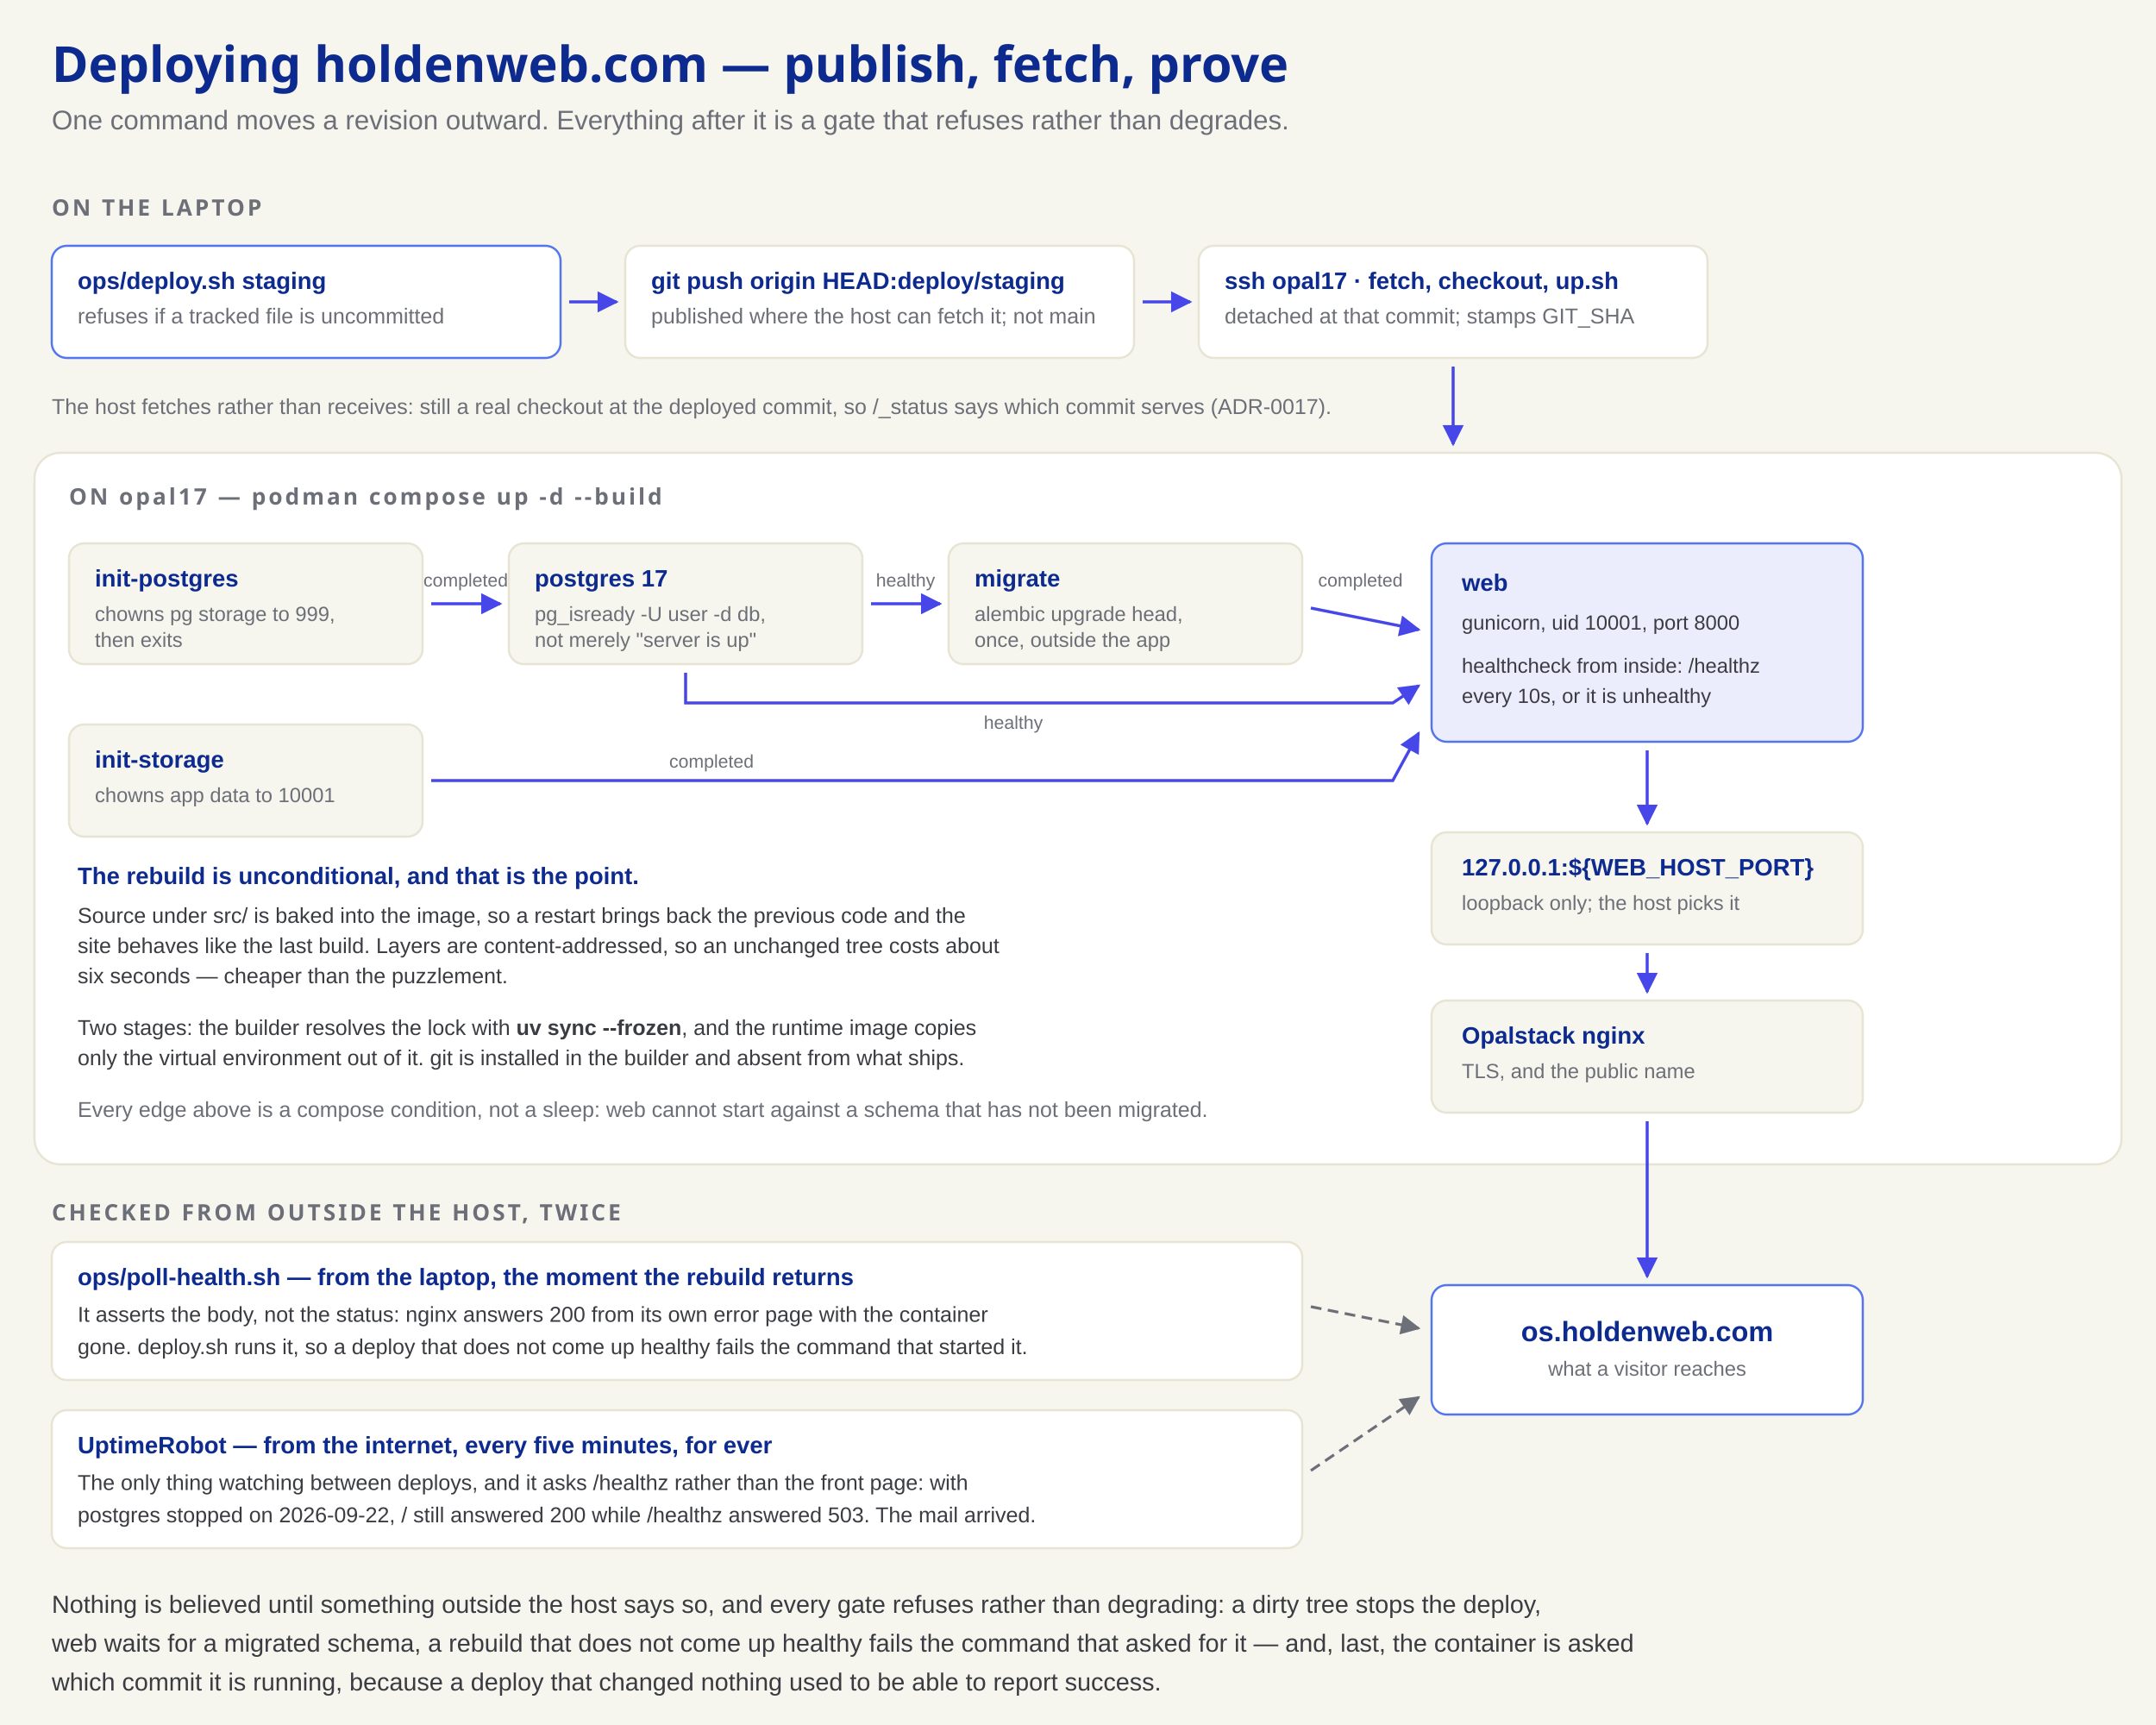
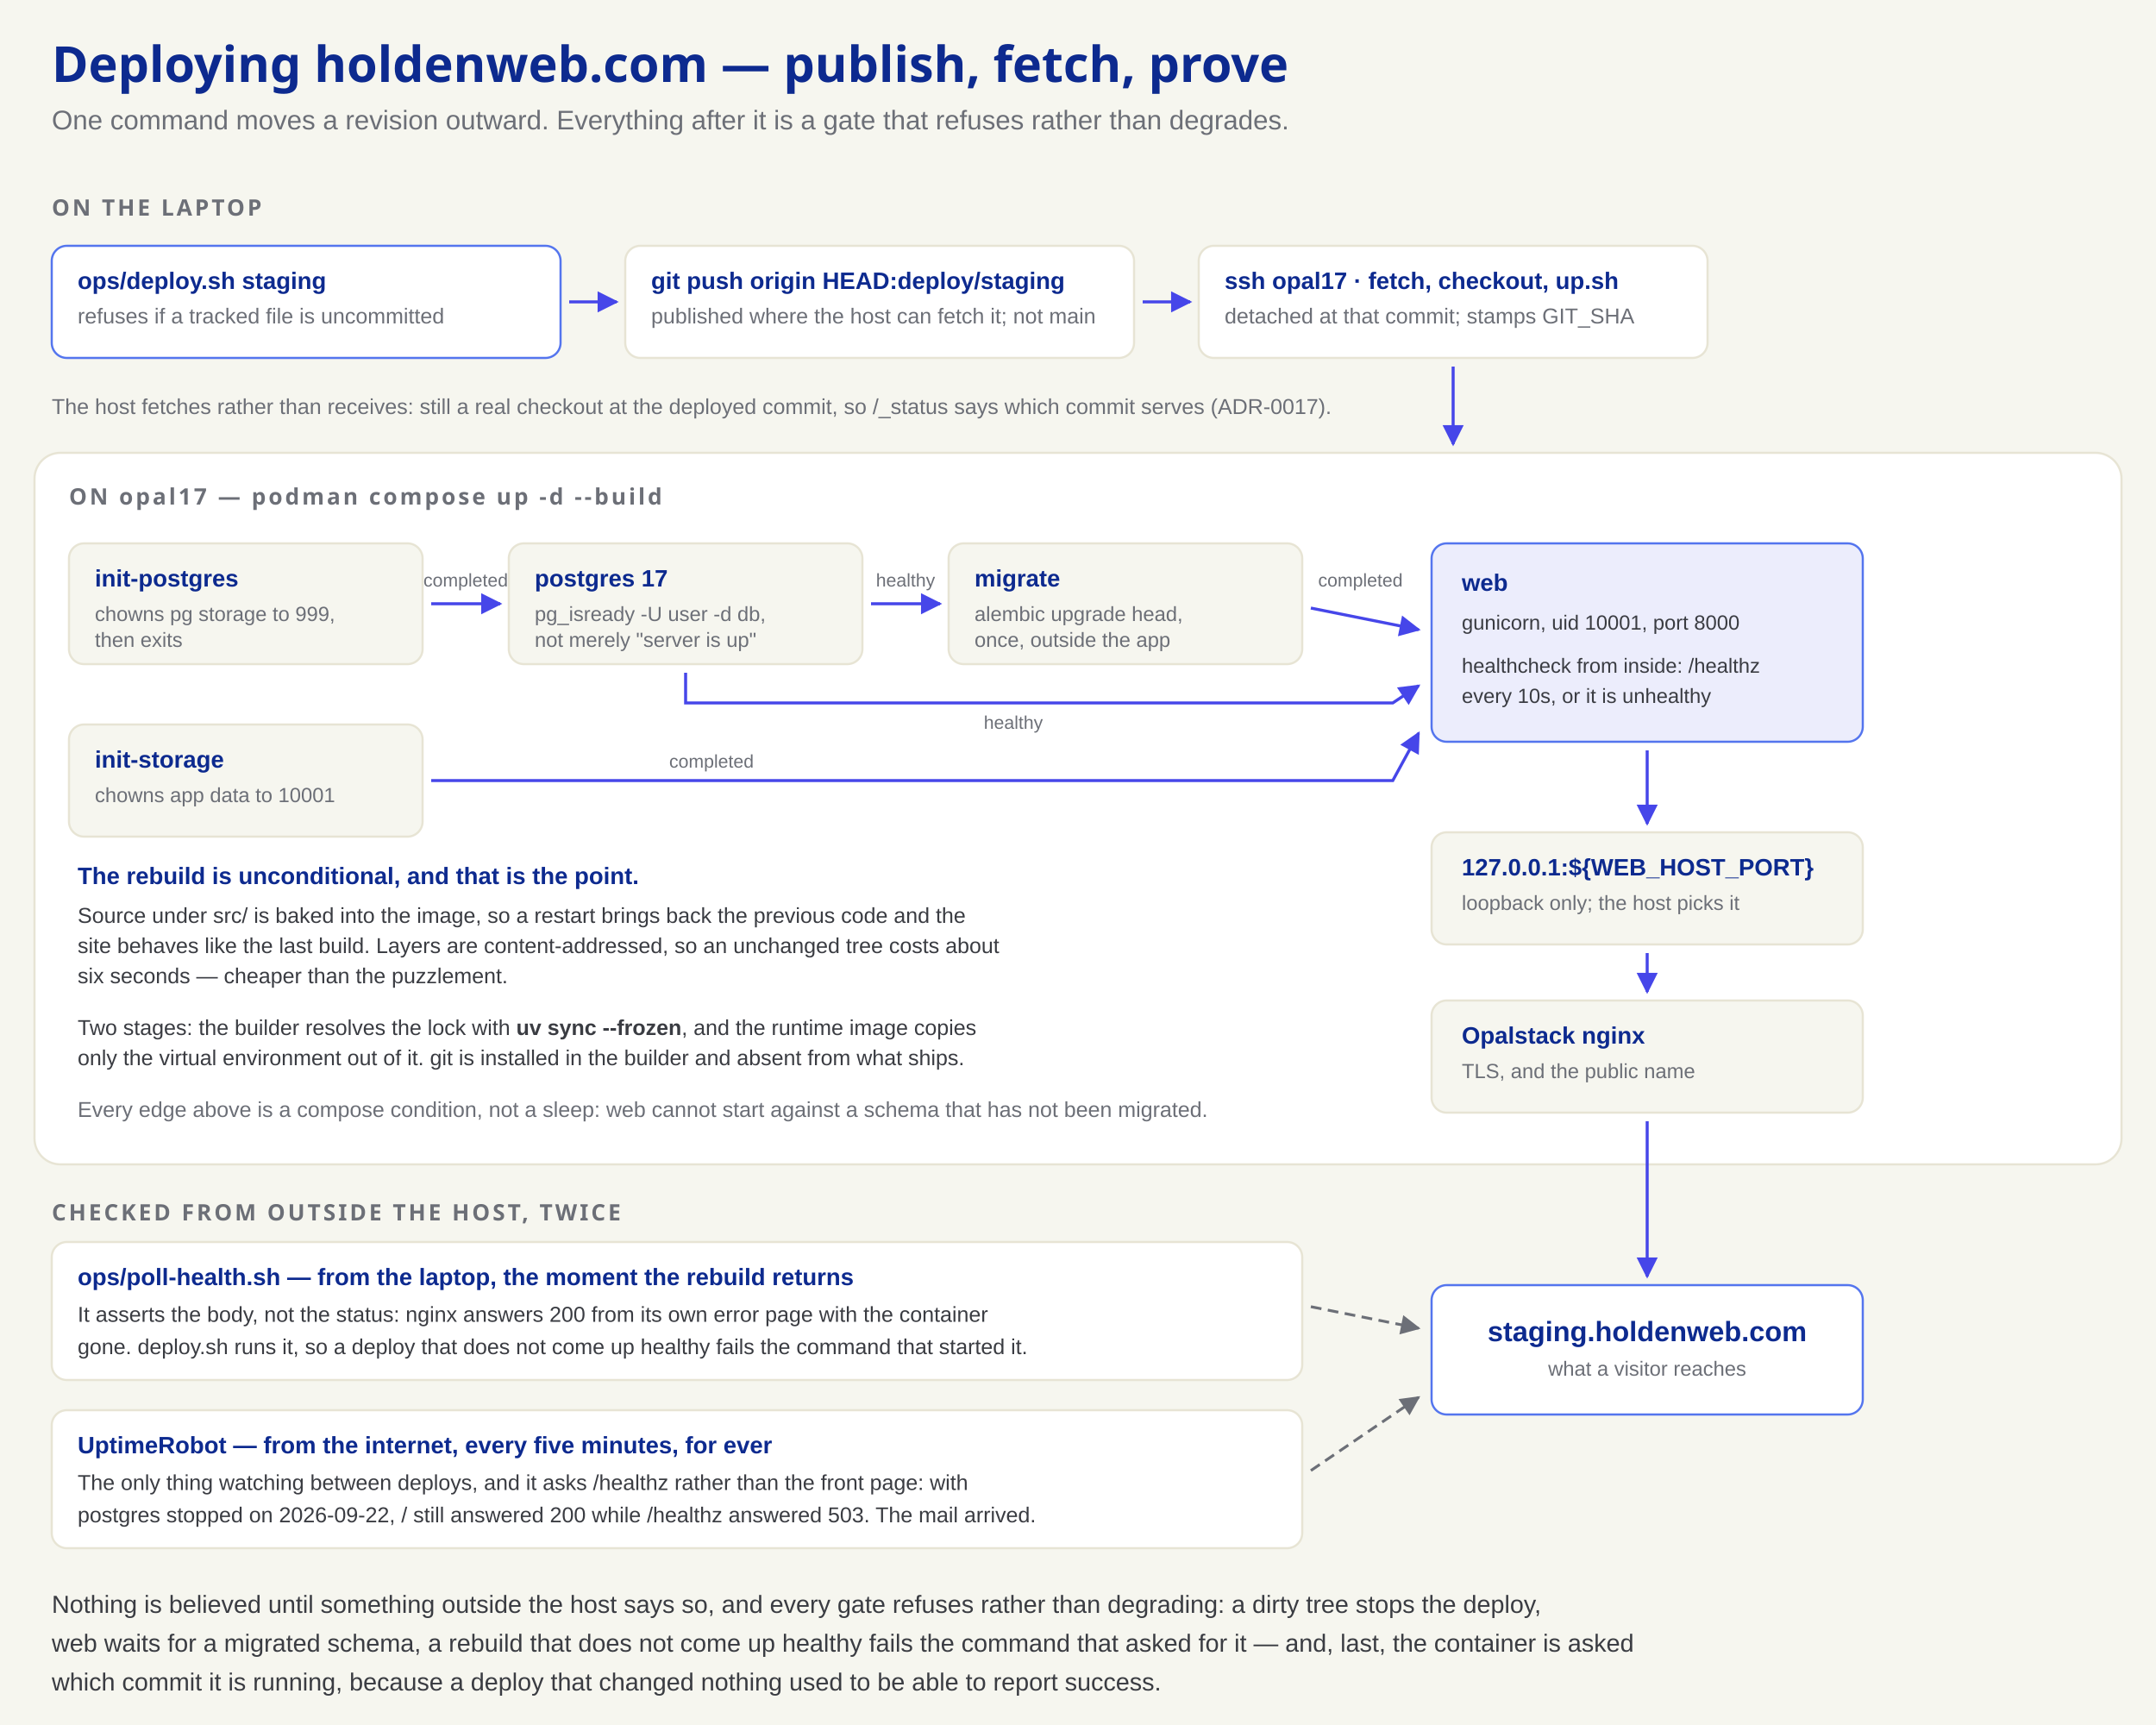
<svg xmlns="http://www.w3.org/2000/svg" viewBox="0 0 1000 800" width="1000" height="800" role="img" aria-label="How a revision of holdenweb.com reaches the running site: one command publishes a commit, the host fetches and checks it out and rebuilds, compose gates each service on the one before it, and nothing is believed until the site is checked from outside the host and the container is asked which commit it is running.">
  <defs>
    <marker id="a" viewBox="0 0 10 10" refX="9" refY="5" markerWidth="7" markerHeight="7" orient="auto-start-reverse">
      <path d="M0,0 L10,5 L0,10 z" fill="#4646e9" />
    </marker>
    <marker id="ag" viewBox="0 0 10 10" refX="9" refY="5" markerWidth="7" markerHeight="7" orient="auto-start-reverse">
      <path d="M0,0 L10,5 L0,10 z" fill="#6c6f77" />
    </marker>
  </defs>
  <rect width="1000" height="800" fill="#f6f6ef" />
  <g font-family="'Gill Sans','Gill Sans MT',Cabin,'Trebuchet MS',sans-serif">
    <text x="24" y="38" font-size="23" font-weight="600" fill="#0d2a8f">Deploying holdenweb.com — publish, fetch, prove</text>
    <text x="24" y="60" font-size="12.5" fill="#6c6f77" font-family="-apple-system,'Segoe UI',Arial,sans-serif">One command moves a revision outward. Everything after it is a gate that refuses rather than degrades.</text>
    <text x="24" y="100" font-size="10.5" font-weight="600" fill="#6c6f77" letter-spacing="1.2">ON THE LAPTOP</text>
  </g>
  <g font-family="-apple-system,'Segoe UI',Arial,sans-serif" font-size="11" fill="#3a3c42">
    <rect x="24" y="114" width="236" height="52" rx="7" fill="#fff" stroke="#5475ee" />
    <text x="36" y="134" font-weight="600" fill="#0d2a8f">ops/deploy.sh staging</text>
    <text x="36" y="150" font-size="10" fill="#6c6f77">refuses if a tracked file is uncommitted</text>
    <line x1="264" y1="140" x2="286" y2="140" stroke="#4646e9" stroke-width="1.4" marker-end="url(#a)" />
    <rect x="290" y="114" width="236" height="52" rx="7" fill="#fff" stroke="#e7e4d4" />
    <text x="302" y="134" font-weight="600" fill="#0d2a8f">git push origin HEAD:deploy/staging</text>
    <text x="302" y="150" font-size="10" fill="#6c6f77">published where the host can fetch it; not main</text>
    <line x1="530" y1="140" x2="552" y2="140" stroke="#4646e9" stroke-width="1.4" marker-end="url(#a)" />
    <rect x="556" y="114" width="236" height="52" rx="7" fill="#fff" stroke="#e7e4d4" />
    <text x="568" y="134" font-weight="600" fill="#0d2a8f">ssh opal17 · fetch, checkout, up.sh</text>
    <text x="568" y="150" font-size="10" fill="#6c6f77">detached at that commit; stamps GIT_SHA</text>
    <text x="24" y="192" font-size="10" fill="#6c6f77">The host fetches rather than receives: still a real checkout at the deployed commit, so /_status says which commit serves (ADR-0017).</text>
    <line x1="674" y1="170" x2="674" y2="206" stroke="#4646e9" stroke-width="1.4" marker-end="url(#a)" />
    <rect x="16" y="210" width="968" height="330" rx="12" fill="#fff" stroke="#e7e4d4" />
    <text x="32" y="234" font-size="10.5" font-weight="600" fill="#6c6f77" letter-spacing="1.2" font-family="'Gill Sans','Gill Sans MT',Cabin,sans-serif">ON opal17 — podman compose up -d --build</text>
    <rect x="32" y="252" width="164" height="56" rx="7" fill="#f6f6ef" stroke="#e7e4d4" />
    <text x="44" y="272" font-weight="600" fill="#0d2a8f">init-postgres</text>
    <text x="44" y="288" font-size="9.5" fill="#6c6f77">chowns pg storage to 999,</text>
    <text x="44" y="300" font-size="9.5" fill="#6c6f77">then exits</text>
    <line x1="200" y1="280" x2="232" y2="280" stroke="#4646e9" stroke-width="1.4" marker-end="url(#a)" />
    <text x="216" y="272" font-size="8.5" fill="#6c6f77" text-anchor="middle">completed</text>
    <rect x="236" y="252" width="164" height="56" rx="7" fill="#f6f6ef" stroke="#e7e4d4" />
    <text x="248" y="272" font-weight="600" fill="#0d2a8f">postgres 17</text>
    <text x="248" y="288" font-size="9.5" fill="#6c6f77">pg_isready -U user -d db,</text>
    <text x="248" y="300" font-size="9.5" fill="#6c6f77">not merely "server is up"</text>
    <line x1="404" y1="280" x2="436" y2="280" stroke="#4646e9" stroke-width="1.4" marker-end="url(#a)" />
    <text x="420" y="272" font-size="8.5" fill="#6c6f77" text-anchor="middle">healthy</text>
    <rect x="440" y="252" width="164" height="56" rx="7" fill="#f6f6ef" stroke="#e7e4d4" />
    <text x="452" y="272" font-weight="600" fill="#0d2a8f">migrate</text>
    <text x="452" y="288" font-size="9.5" fill="#6c6f77">alembic upgrade head,</text>
    <text x="452" y="300" font-size="9.5" fill="#6c6f77">once, outside the app</text>
    <line x1="608" y1="282" x2="658" y2="292" stroke="#4646e9" stroke-width="1.4" marker-end="url(#a)" />
    <text x="631" y="272" font-size="8.5" fill="#6c6f77" text-anchor="middle">completed</text>
    <rect x="32" y="336" width="164" height="52" rx="7" fill="#f6f6ef" stroke="#e7e4d4" />
    <text x="44" y="356" font-weight="600" fill="#0d2a8f">init-storage</text>
    <text x="44" y="372" font-size="9.5" fill="#6c6f77">chowns app data to 10001</text>
    <polyline points="318,312 318,326 646,326 658,318" fill="none" stroke="#4646e9" stroke-width="1.4" marker-end="url(#a)" />
    <text x="470" y="338" font-size="8.5" fill="#6c6f77" text-anchor="middle">healthy</text>
    <polyline points="200,362 646,362 658,340" fill="none" stroke="#4646e9" stroke-width="1.4" marker-end="url(#a)" />
    <text x="330" y="356" font-size="8.5" fill="#6c6f77" text-anchor="middle">completed</text>
    <rect x="664" y="252" width="200" height="92" rx="7" fill="#ecedfc" stroke="#5475ee" />
    <text x="678" y="274" font-weight="600" fill="#0d2a8f">web</text>
    <text x="678" y="292" font-size="9.5" fill="#3a3c42">gunicorn, uid 10001, port 8000</text>
    <text x="678" y="312" font-size="9.5" fill="#3a3c42">healthcheck from inside: /healthz</text>
    <text x="678" y="326" font-size="9.5" fill="#3a3c42">every 10s, or it is unhealthy</text>
    <line x1="764" y1="348" x2="764" y2="382" stroke="#4646e9" stroke-width="1.4" marker-end="url(#a)" />
    <rect x="664" y="386" width="200" height="52" rx="7" fill="#f6f6ef" stroke="#e7e4d4" />
    <text x="678" y="406" font-weight="600" fill="#0d2a8f">127.0.0.1:${WEB_HOST_PORT}</text>
    <text x="678" y="422" font-size="9.5" fill="#6c6f77">loopback only; the host picks it</text>
    <line x1="764" y1="442" x2="764" y2="460" stroke="#4646e9" stroke-width="1.4" marker-end="url(#a)" />
    <rect x="664" y="464" width="200" height="52" rx="7" fill="#f6f6ef" stroke="#e7e4d4" />
    <text x="678" y="484" font-weight="600" fill="#0d2a8f">Opalstack nginx</text>
    <text x="678" y="500" font-size="9.5" fill="#6c6f77">TLS, and the public name</text>
    <text x="36" y="410" font-size="11" font-weight="600" fill="#0d2a8f">The rebuild is unconditional, and that is the point.</text>
    <text x="36" y="428" font-size="10" fill="#3a3c42">Source under src/ is baked into the image, so a restart brings back the previous code and the</text>
    <text x="36" y="442" font-size="10" fill="#3a3c42">site behaves like the last build. Layers are content-addressed, so an unchanged tree costs about</text>
    <text x="36" y="456" font-size="10" fill="#3a3c42">six seconds — cheaper than the puzzlement.</text>
    <text x="36" y="480" font-size="10" fill="#3a3c42">Two stages: the builder resolves the lock with <tspan font-weight="600">uv sync --frozen</tspan>, and the runtime image copies</text>
    <text x="36" y="494" font-size="10" fill="#3a3c42">only the virtual environment out of it. git is installed in the builder and absent from what ships.</text>
    <text x="36" y="518" font-size="10" fill="#6c6f77">Every edge above is a compose condition, not a sleep: web cannot start against a schema that has not been migrated.</text>
    <line x1="764" y1="520" x2="764" y2="592" stroke="#4646e9" stroke-width="1.4" marker-end="url(#a)" />
    <rect x="664" y="596" width="200" height="60" rx="7" fill="#fff" stroke="#5475ee" />
-     <text x="764" y="622" font-size="13" font-weight="600" fill="#0d2a8f" text-anchor="middle">os.holdenweb.com</text>
+     <text x="764" y="622" font-size="13" font-weight="600" fill="#0d2a8f" text-anchor="middle">staging.holdenweb.com</text>
    <text x="764" y="638" font-size="9.5" fill="#6c6f77" text-anchor="middle">what a visitor reaches</text>
    <text x="24" y="566" font-size="10.5" font-weight="600" fill="#6c6f77" letter-spacing="1.2" font-family="'Gill Sans','Gill Sans MT',Cabin,sans-serif">CHECKED FROM OUTSIDE THE HOST, TWICE</text>
    <rect x="24" y="576" width="580" height="64" rx="7" fill="#fff" stroke="#e7e4d4" />
    <text x="36" y="596" font-weight="600" fill="#0d2a8f">ops/poll-health.sh — from the laptop, the moment the rebuild returns</text>
    <text x="36" y="613" font-size="10" fill="#3a3c42">It asserts the body, not the status: nginx answers 200 from its own error page with the container</text>
    <text x="36" y="628" font-size="10" fill="#3a3c42">gone. deploy.sh runs it, so a deploy that does not come up healthy fails the command that started it.</text>
    <line x1="608" y1="606" x2="658" y2="616" stroke="#6c6f77" stroke-width="1.3" stroke-dasharray="5 3" marker-end="url(#ag)" />
    <rect x="24" y="654" width="580" height="64" rx="7" fill="#fff" stroke="#e7e4d4" />
    <text x="36" y="674" font-weight="600" fill="#0d2a8f">UptimeRobot — from the internet, every five minutes, for ever</text>
    <text x="36" y="691" font-size="10" fill="#3a3c42">The only thing watching between deploys, and it asks /healthz rather than the front page: with</text>
    <text x="36" y="706" font-size="10" fill="#3a3c42">postgres stopped on 2026-09-22, / still answered 200 while /healthz answered 503. The mail arrived.</text>
    <line x1="608" y1="682" x2="658" y2="648" stroke="#6c6f77" stroke-width="1.3" stroke-dasharray="5 3" marker-end="url(#ag)" />
    <text x="24" y="748" font-size="11.5" fill="#3a3c42">Nothing is believed until something outside the host says so, and every gate refuses rather than degrading: a dirty tree stops the deploy,</text>
    <text x="24" y="766" font-size="11.5" fill="#3a3c42">web waits for a migrated schema, a rebuild that does not come up healthy fails the command that asked for it — and, last, the container is asked</text>
    <text x="24" y="784" font-size="11.5" fill="#3a3c42">which commit it is running, because a deploy that changed nothing used to be able to report success.</text>
  </g>
</svg>
